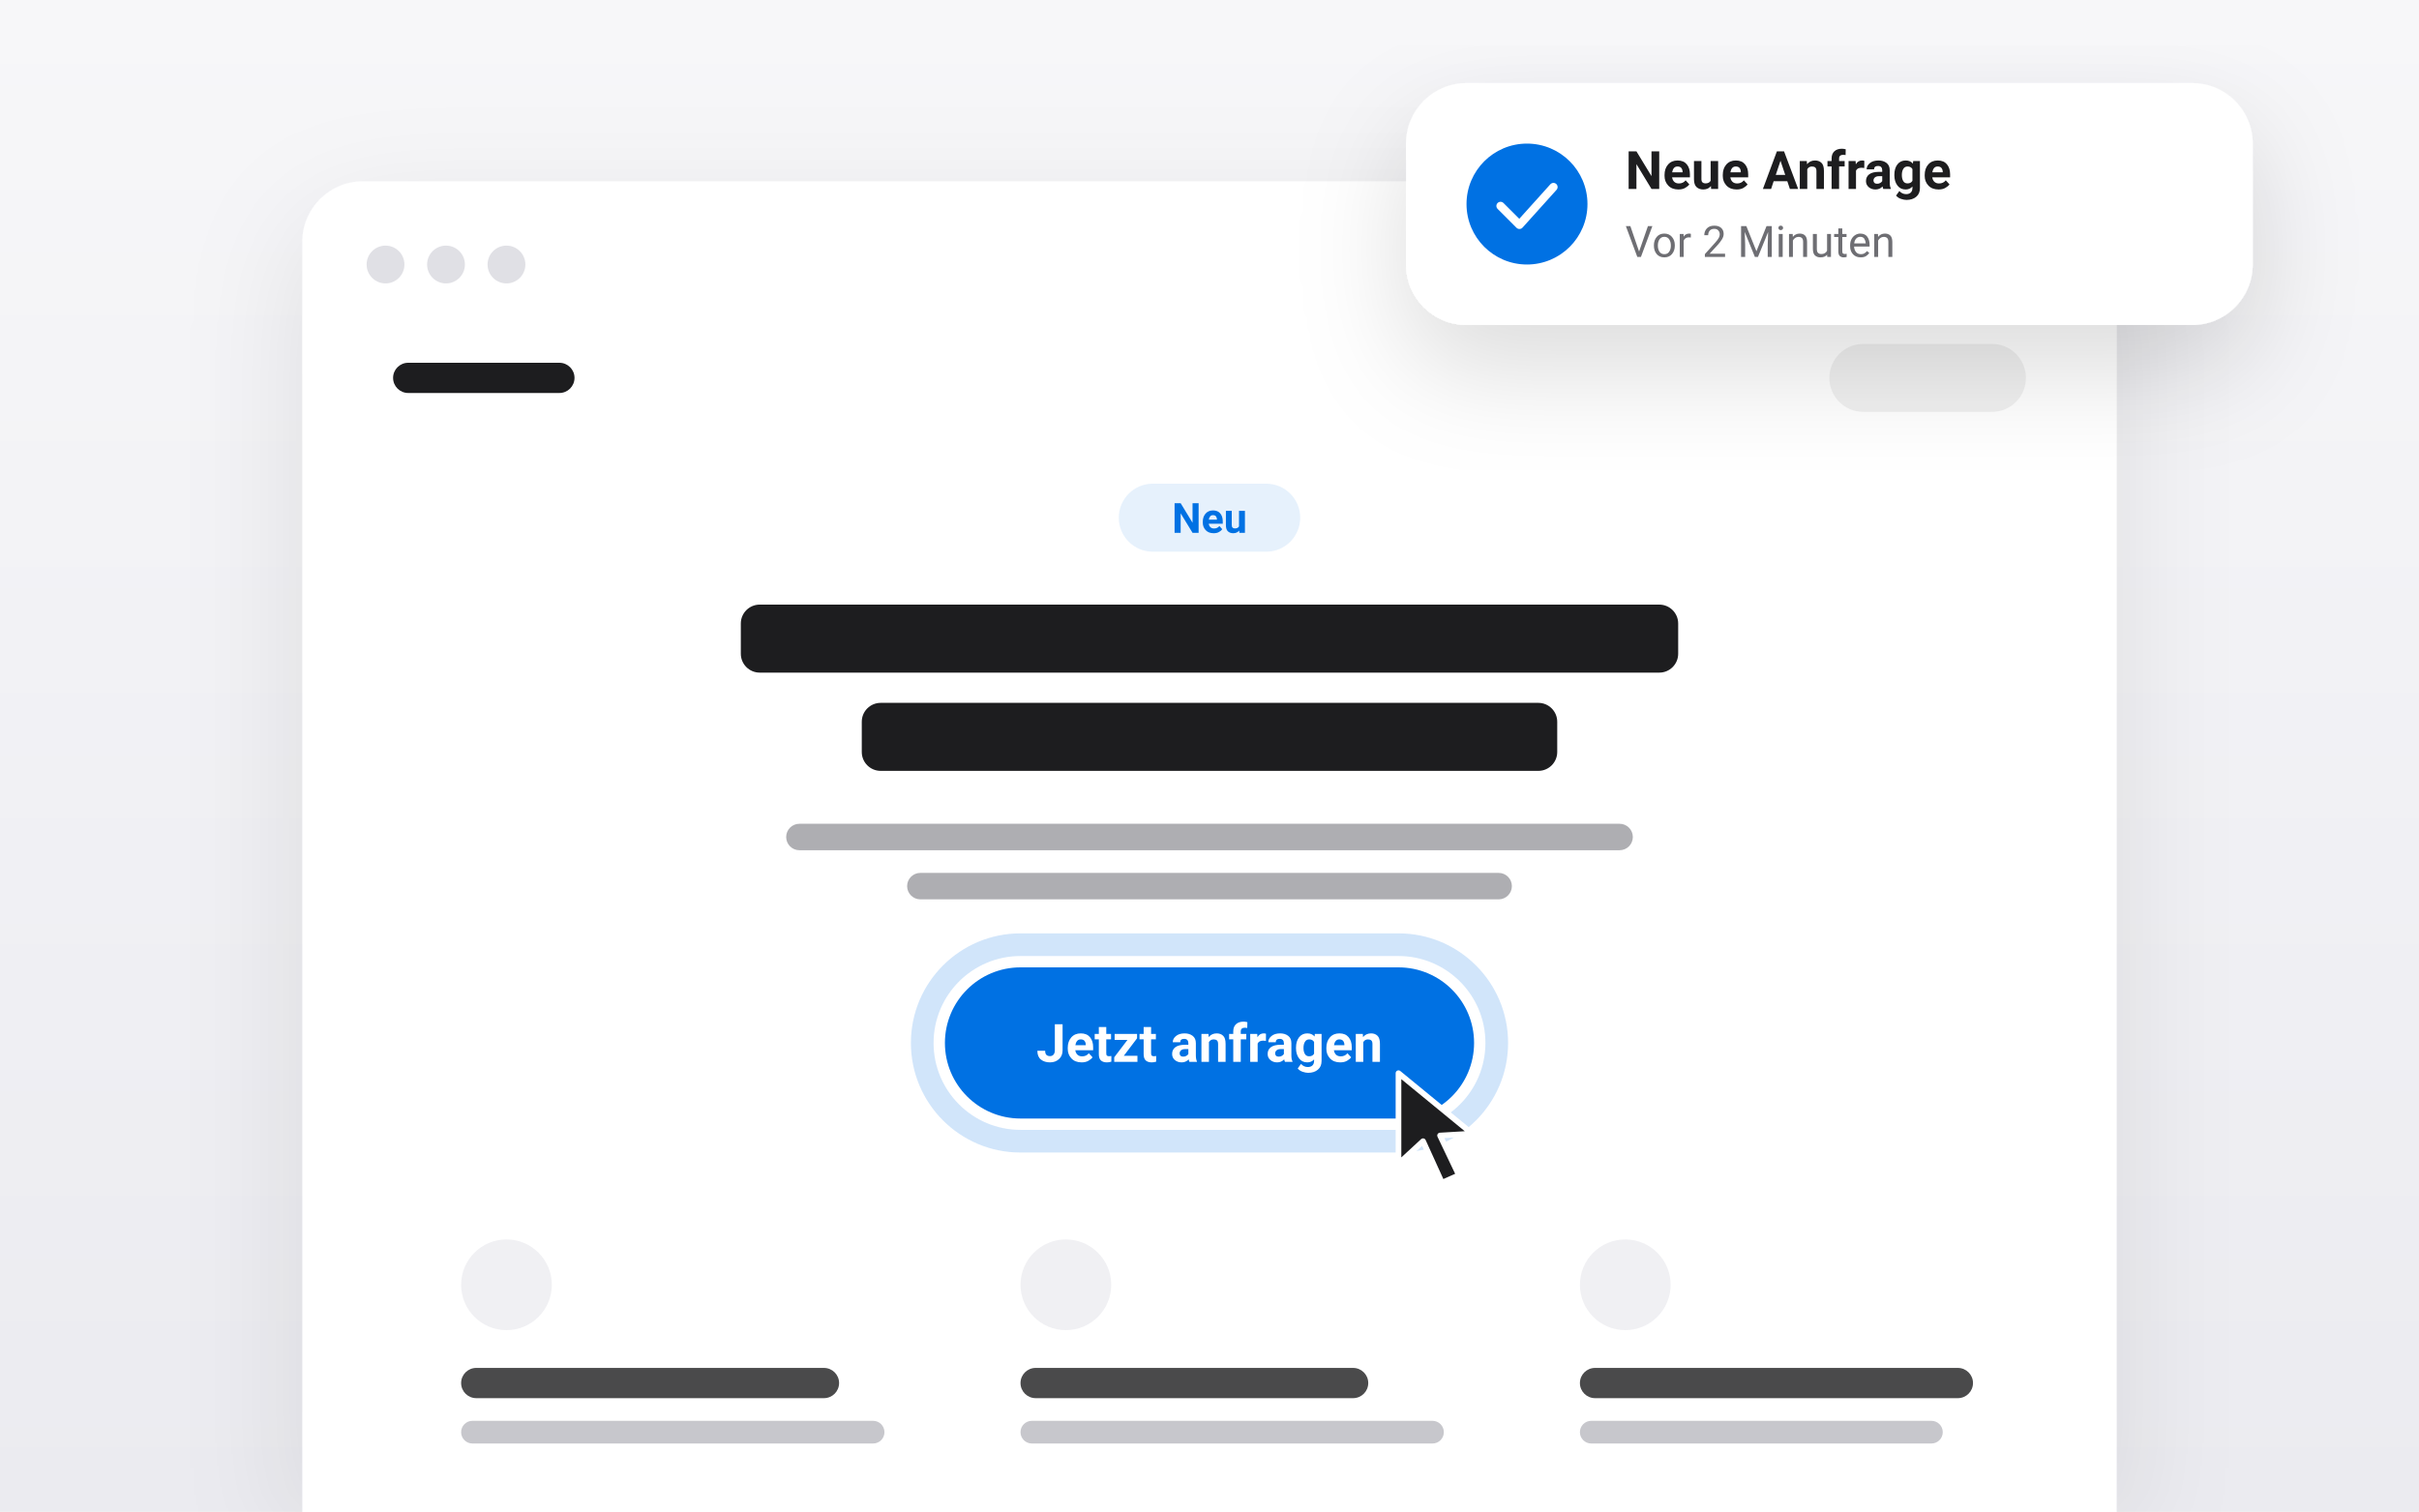
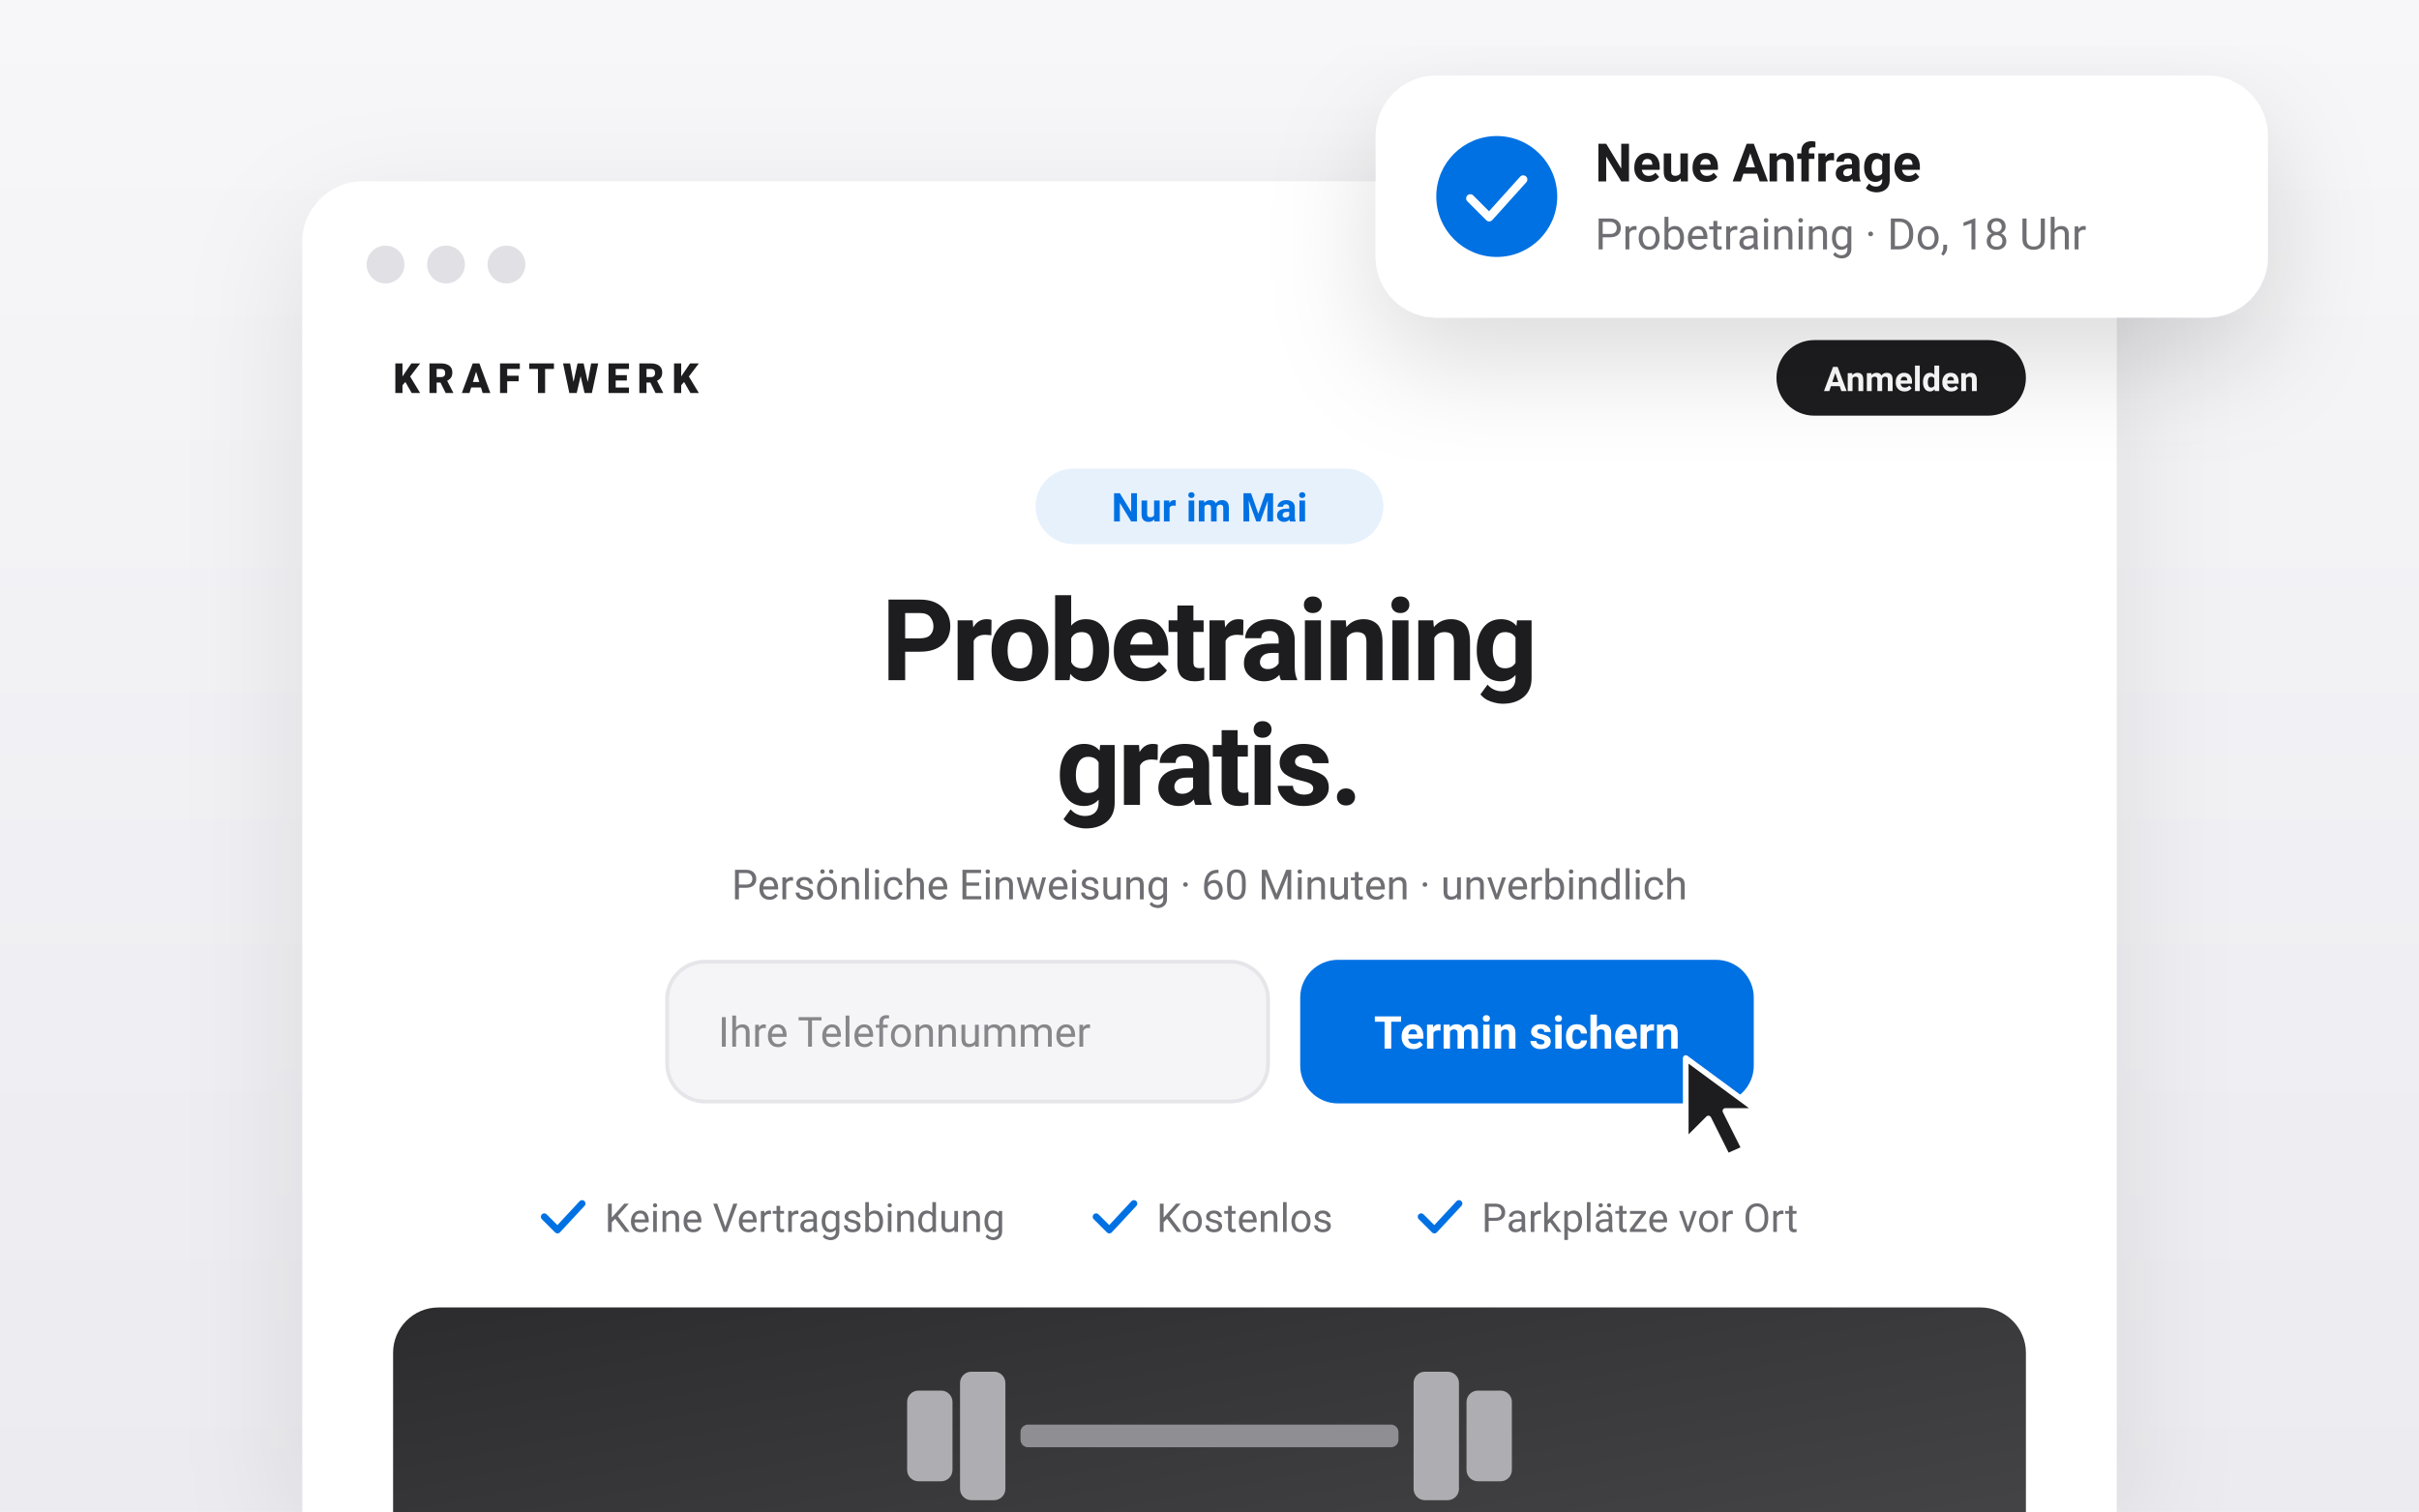
<svg xmlns="http://www.w3.org/2000/svg" viewBox="0 0 640 400" width="640" height="400" font-family="-apple-system, BlinkMacSystemFont, 'Segoe UI', Roboto, Helvetica, Arial, sans-serif">
  <defs>
    <linearGradient id="bg" x1="0" y1="0" x2="0" y2="1">
      <stop offset="0" stop-color="#f7f7f9" />
      <stop offset="1" stop-color="#ebebf0" />
    </linearGradient>
    <filter id="shadow" x="-20%" y="-20%" width="140%" height="160%">
      <feDropShadow dx="0" dy="10" stdDeviation="16" flood-color="#000" flood-opacity=".09" />
    </filter>
    <filter id="shadow-strong" x="-20%" y="-40%" width="140%" height="200%">
      <feDropShadow dx="0" dy="12" stdDeviation="14" flood-color="#000" flood-opacity=".14" />
    </filter>
+     <linearGradient id="gym" x1="0" y1="0" x2="1" y2="1">
+       <stop offset="0" stop-color="#2c2c2e" />
+       <stop offset="1" stop-color="#48484a" />
+     </linearGradient>
  </defs>
  <rect width="640" height="400" fill="url(#bg)" />
  <rect x="80" y="48" width="480" height="400" rx="16" fill="#fff" filter="url(#shadow)" />
  <circle cx="102" cy="70" r="5" fill="#e0e0e5" />
  <circle cx="118" cy="70" r="5" fill="#e0e0e5" />
  <circle cx="134" cy="70" r="5" fill="#e0e0e5" />
-   <rect x="104" y="96" width="48" height="8" rx="4" fill="#1d1d1f" />
-   <rect x="484" y="91" width="52" height="18" rx="9" fill="#1d1d1f" fill-opacity=".07" />
-   <rect x="296" y="128" width="48" height="18" rx="9" fill="#0071e3" fill-opacity=".1" />
-   <text x="320" y="141" font-size="11" font-weight="600" fill="#0071e3" text-anchor="middle">Neu</text>
-   <rect x="196" y="160" width="248" height="18" rx="5" fill="#1d1d1f" />
-   <rect x="228" y="186" width="184" height="18" rx="5" fill="#1d1d1f" />
-   <rect x="208" y="218" width="224" height="7" rx="3.5" fill="#aeaeb2" />
-   <rect x="240" y="231" width="160" height="7" rx="3.5" fill="#aeaeb2" />
-   <rect x="244" y="250" width="152" height="52" rx="26" fill="none" stroke="#0071e3" stroke-opacity=".18" stroke-width="6" />
-   <rect x="250" y="256" width="140" height="40" rx="20" fill="#0071e3" />
-   <text x="320" y="281" font-size="14" font-weight="600" fill="#fff" text-anchor="middle">Jetzt anfragen</text>
-   <path d="M370 284 V308 L376.5 302 L381.5 313 L386 311 L381 300.5 L389.5 300 Z" fill="#1d1d1f" stroke="#fff" stroke-width="1.5" stroke-linejoin="round" />
-   <g>
-     <circle cx="134" cy="340" r="12" fill="#f0f0f3" />
-     <rect x="122" y="362" width="100" height="8" rx="4" fill="#1d1d1f" fill-opacity=".8" />
-     <rect x="122" y="376" width="112" height="6" rx="3" fill="#c7c7cc" />
-     <circle cx="282" cy="340" r="12" fill="#f0f0f3" />
-     <rect x="270" y="362" width="92" height="8" rx="4" fill="#1d1d1f" fill-opacity=".8" />
-     <rect x="270" y="376" width="112" height="6" rx="3" fill="#c7c7cc" />
-     <circle cx="430" cy="340" r="12" fill="#f0f0f3" />
-     <rect x="418" y="362" width="104" height="8" rx="4" fill="#1d1d1f" fill-opacity=".8" />
-     <rect x="418" y="376" width="96" height="6" rx="3" fill="#c7c7cc" />
+   <text x="104" y="104" font-size="11" font-weight="800" letter-spacing="2" fill="#1d1d1f">KRAFTWERK</text>
+   <rect x="470" y="90" width="66" height="20" rx="10" fill="#1d1d1f" />
+   <text x="503" y="103.5" font-size="9" font-weight="600" fill="#fff" text-anchor="middle">Anmelden</text>
+   <rect x="274" y="124" width="92" height="20" rx="10" fill="#0071e3" fill-opacity=".1" />
+   <text x="320" y="138" font-size="10.5" font-weight="600" fill="#0071e3" text-anchor="middle">Nur im Mai</text>
+   <g font-size="30" font-weight="700" fill="#1d1d1f" text-anchor="middle" letter-spacing="-.8">
+     <text x="320" y="180">Probetraining</text>
+     <text x="320" y="213">gratis.</text>
  </g>
-   <rect x="372" y="22" width="224" height="64" rx="16" fill="#fff" filter="url(#shadow-strong)" />
-   <circle cx="404" cy="54" r="16" fill="#0071e3" />
-   <path d="M397 54.5 L402 59.5 L411 49.5" fill="none" stroke="#fff" stroke-width="2.2" stroke-linecap="round" stroke-linejoin="round" />
-   <text x="430" y="50" font-size="14" font-weight="600" fill="#1d1d1f">Neue Anfrage</text>
-   <text x="430" y="68" font-size="11.5" fill="#6e6e73">Vor 2 Minuten</text>
+   <text x="320" y="238" font-size="11" fill="#6e6e73" text-anchor="middle">Persönliche Einweisung · 60 Minuten · unverbindlich</text>
+   <rect x="176.5" y="254.5" width="159" height="37" rx="10" fill="#f5f5f7" stroke="#e5e5ea" />
+   <text x="190" y="277" font-size="11" fill="#86868b">Ihre Telefonnummer</text>
+   <rect x="344" y="254" width="120" height="38" rx="10" fill="#0071e3" />
+   <text x="404" y="277.5" font-size="12" font-weight="600" fill="#fff" text-anchor="middle">Termin sichern</text>
+   <path d="M446 280 V302 L452 296 L457 306 L461.5 304 L456.5 294 L465 294 Z" fill="#1d1d1f" stroke="#fff" stroke-width="1.5" stroke-linejoin="round" />
+   <g font-size="10.5" fill="#6e6e73">
+     <path d="M144 322 L147.5 325.5 L154 318.5" fill="none" stroke="#0071e3" stroke-width="1.8" stroke-linecap="round" stroke-linejoin="round" />
+     <text x="160" y="326">Keine Vertragsbindung</text>
+     <path d="M290 322 L293.5 325.5 L300 318.5" fill="none" stroke="#0071e3" stroke-width="1.8" stroke-linecap="round" stroke-linejoin="round" />
+     <text x="306" y="326">Kostenlos</text>
+     <path d="M376 322 L379.5 325.5 L386 318.5" fill="none" stroke="#0071e3" stroke-width="1.8" stroke-linecap="round" stroke-linejoin="round" />
+     <text x="392" y="326">Parkplätze vor Ort</text>
+   </g>
+   <rect x="104" y="346" width="432" height="80" rx="12" fill="url(#gym)" />
+   <rect x="270" y="377" width="100" height="6" rx="2" fill="#8e8e93" />
+   <rect x="254" y="363" width="12" height="34" rx="3" fill="#aeaeb2" />
+   <rect x="240" y="368" width="12" height="24" rx="3" fill="#aeaeb2" />
+   <rect x="374" y="363" width="12" height="34" rx="3" fill="#aeaeb2" />
+   <rect x="388" y="368" width="12" height="24" rx="3" fill="#aeaeb2" />
+   <rect x="364" y="20" width="236" height="64" rx="16" fill="#fff" filter="url(#shadow-strong)" />
+   <circle cx="396" cy="52" r="16" fill="#0071e3" />
+   <path d="M389 52.5 L394 57.5 L403 47.5" fill="none" stroke="#fff" stroke-width="2.2" stroke-linecap="round" stroke-linejoin="round" />
+   <text x="422" y="48" font-size="14" font-weight="600" fill="#1d1d1f">Neue Anfrage</text>
+   <text x="422" y="66" font-size="11.5" fill="#6e6e73">Probetraining · Do, 18 Uhr</text>
</svg>
